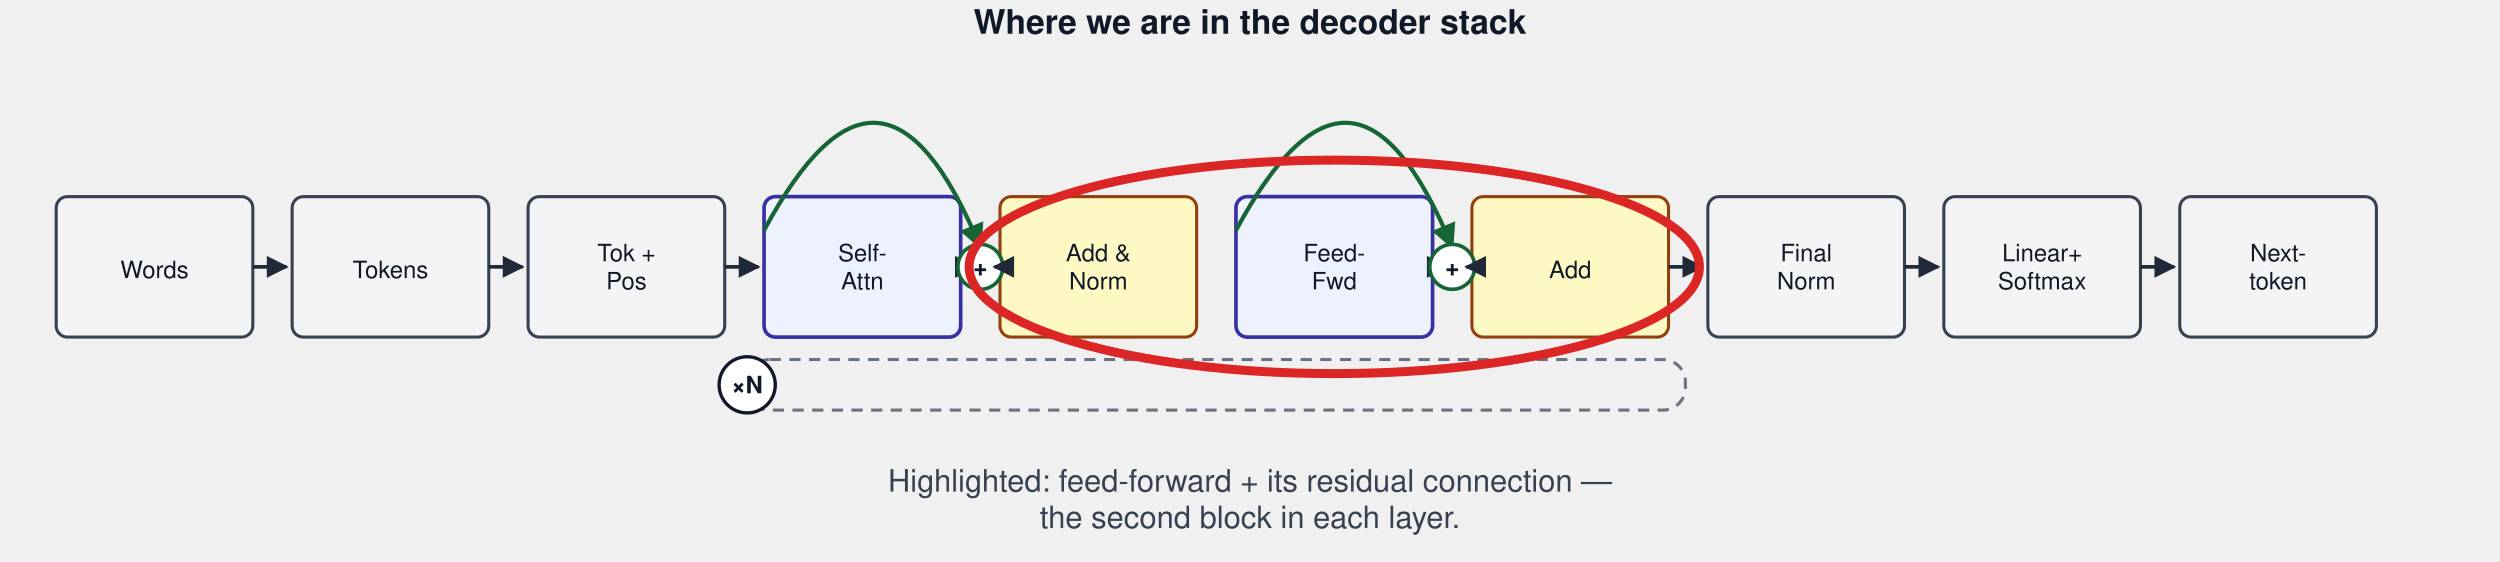
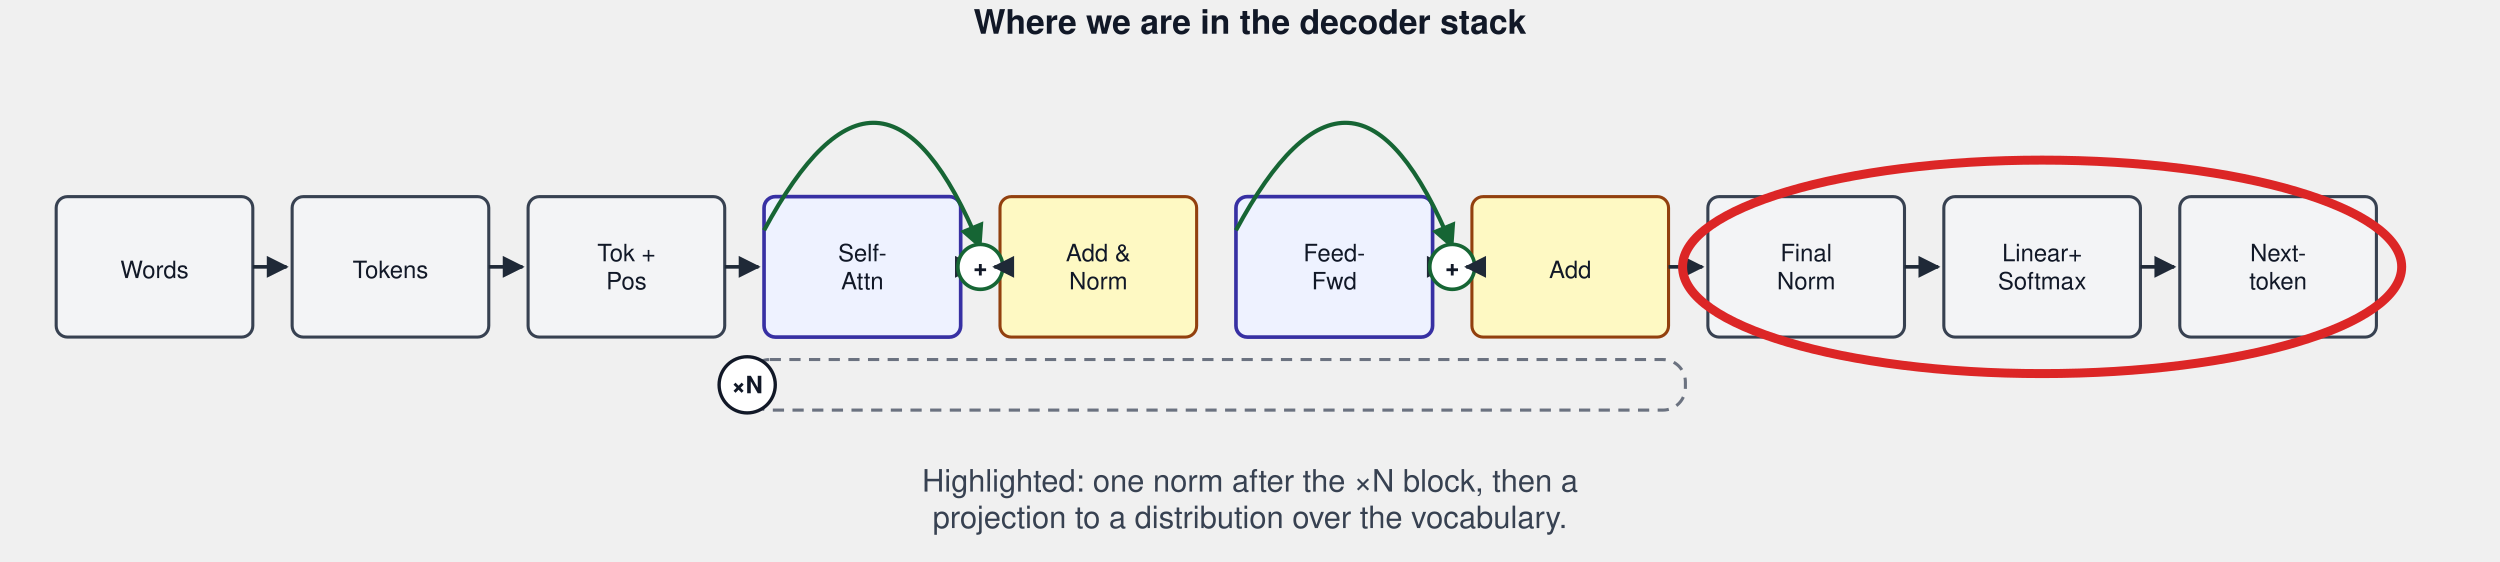
<svg xmlns="http://www.w3.org/2000/svg" viewBox="0 0 890 200" font-family="Helvetica, Arial, sans-serif">
  <defs>
-     <marker id="ah-arrow3" viewBox="0 0 10 10" refX="9" refY="5" markerWidth="6" markerHeight="6" orient="auto-start-reverse">
+     <marker id="ah-arrow5" viewBox="0 0 10 10" refX="9" refY="5" markerWidth="6" markerHeight="6" orient="auto-start-reverse">
      <path d="M 0 0 L 10 5 L 0 10 z" fill="#1f2937" />
    </marker>
-     <marker id="ah-res3" viewBox="0 0 10 10" refX="9" refY="5" markerWidth="6" markerHeight="6" orient="auto-start-reverse">
+     <marker id="ah-res5" viewBox="0 0 10 10" refX="9" refY="5" markerWidth="6" markerHeight="6" orient="auto-start-reverse">
      <path d="M 0 0 L 10 5 L 0 10 z" fill="#166534" />
    </marker>
  </defs>
  <style>
    .block { fill: #eef2ff; stroke: #3730a3; stroke-width: 1.3; }
    .addnorm { fill: #fef9c3; stroke: #92400e; stroke-width: 1.1; }
    .io { fill: #f3f4f6; stroke: #374151; stroke-width: 1.1; }
    .lbl-t { font-size: 12px; fill: #111827; text-anchor: middle; }
    .lbl-sm { font-size: 8.5px; fill: #111827; text-anchor: middle; }
    .cap { font-size: 11px; fill: #374151; text-anchor: middle; }
-     .arr { stroke: #1f2937; stroke-width: 1.3; fill: none; marker-end: url(#ah-arrow3); }
-     .res-arr { stroke: #166534; stroke-width: 1.5; fill: none; marker-end: url(#ah-res3); }
+     .arr { stroke: #1f2937; stroke-width: 1.3; fill: none; marker-end: url(#ah-arrow5); }
+     .res-arr { stroke: #166534; stroke-width: 1.5; fill: none; marker-end: url(#ah-res5); }
    .sum { fill: #ffffff; stroke: #166534; stroke-width: 1.3; }
    .hl { fill: none; stroke: #dc2626; stroke-width: 3.2; }
  </style>
  <text x="445" y="12" class="lbl-t" font-weight="600">Where we are in the decoder stack</text>
  <rect x="20" y="70" width="70" height="50" rx="4" class="io" />
  <text x="55" y="99" class="lbl-sm">Words</text>
  <rect x="104" y="70" width="70" height="50" rx="4" class="io" />
  <text x="139" y="99" class="lbl-sm">Tokens</text>
  <rect x="188" y="70" width="70" height="50" rx="4" class="io" />
  <text x="223" y="93" class="lbl-sm">Tok +</text>
  <text x="223" y="103" class="lbl-sm">Pos</text>
  <rect x="272" y="70" width="70" height="50" rx="4" class="block" />
  <text x="307" y="93" class="lbl-sm">Self-</text>
  <text x="307" y="103" class="lbl-sm">Attn</text>
  <rect x="356" y="70" width="70" height="50" rx="4" class="addnorm" />
  <text x="391" y="93" class="lbl-sm">Add &amp;</text>
  <text x="391" y="103" class="lbl-sm">Norm</text>
  <rect x="440" y="70" width="70" height="50" rx="4" class="block" />
  <text x="475" y="93" class="lbl-sm">Feed-</text>
  <text x="475" y="103" class="lbl-sm">Fwd</text>
  <rect x="524" y="70" width="70" height="50" rx="4" class="addnorm" />
  <text x="559" y="99" class="lbl-sm">Add</text>
  <rect x="608" y="70" width="70" height="50" rx="4" class="io" />
  <text x="643" y="93" class="lbl-sm">Final</text>
  <text x="643" y="103" class="lbl-sm">Norm</text>
  <rect x="692" y="70" width="70" height="50" rx="4" class="io" />
  <text x="727" y="93" class="lbl-sm">Linear+</text>
  <text x="727" y="103" class="lbl-sm">Softmax</text>
  <rect x="776" y="70" width="70" height="50" rx="4" class="io" />
  <text x="811" y="93" class="lbl-sm">Next-</text>
  <text x="811" y="103" class="lbl-sm">token</text>
  <line x1="90" y1="95" x2="102" y2="95" class="arr" />
  <line x1="174" y1="95" x2="186" y2="95" class="arr" />
  <line x1="258" y1="95" x2="270" y2="95" class="arr" />
  <path d="M 272 82 C 300 30, 325 30, 349 88" class="res-arr" />
  <line x1="342" y1="95" x2="347" y2="95" class="arr" />
  <circle cx="349" cy="95" r="8" class="sum" />
  <text x="349" y="98" class="lbl-sm" fill="#166534" font-weight="600">+</text>
  <line x1="357" y1="95" x2="354" y2="95" class="arr" />
  <path d="M 440 82 C 468 30, 493 30, 517 88" class="res-arr" />
  <line x1="510" y1="95" x2="515" y2="95" class="arr" />
  <circle cx="517" cy="95" r="8" class="sum" />
  <text x="517" y="98" class="lbl-sm" fill="#166534" font-weight="600">+</text>
  <line x1="525" y1="95" x2="522" y2="95" class="arr" />
  <line x1="594" y1="95" x2="606" y2="95" class="arr" />
  <line x1="678" y1="95" x2="690" y2="95" class="arr" />
  <line x1="762" y1="95" x2="774" y2="95" class="arr" />
  <rect x="266" y="128" width="334" height="18" rx="8" fill="none" stroke="#6b7280" stroke-width="1.1" stroke-dasharray="4 3" />
  <circle cx="266" cy="137" r="10" fill="#ffffff" stroke="#111827" stroke-width="1.2" />
  <text x="266" y="140" class="lbl-sm" font-weight="600">×N</text>
-   <ellipse cx="475" cy="95" rx="130" ry="38" class="hl" />
-   <text x="445" y="175" class="cap">Highlighted: feed-forward + its residual connection —</text>
-   <text x="445" y="188" class="cap">the second block in each layer.</text>
+   <ellipse cx="727" cy="95" rx="128" ry="38" class="hl" />
+   <text x="445" y="175" class="cap">Highlighted: one norm after the ×N block, then a</text>
+   <text x="445" y="188" class="cap">projection to a distribution over the vocabulary.</text>
</svg>
